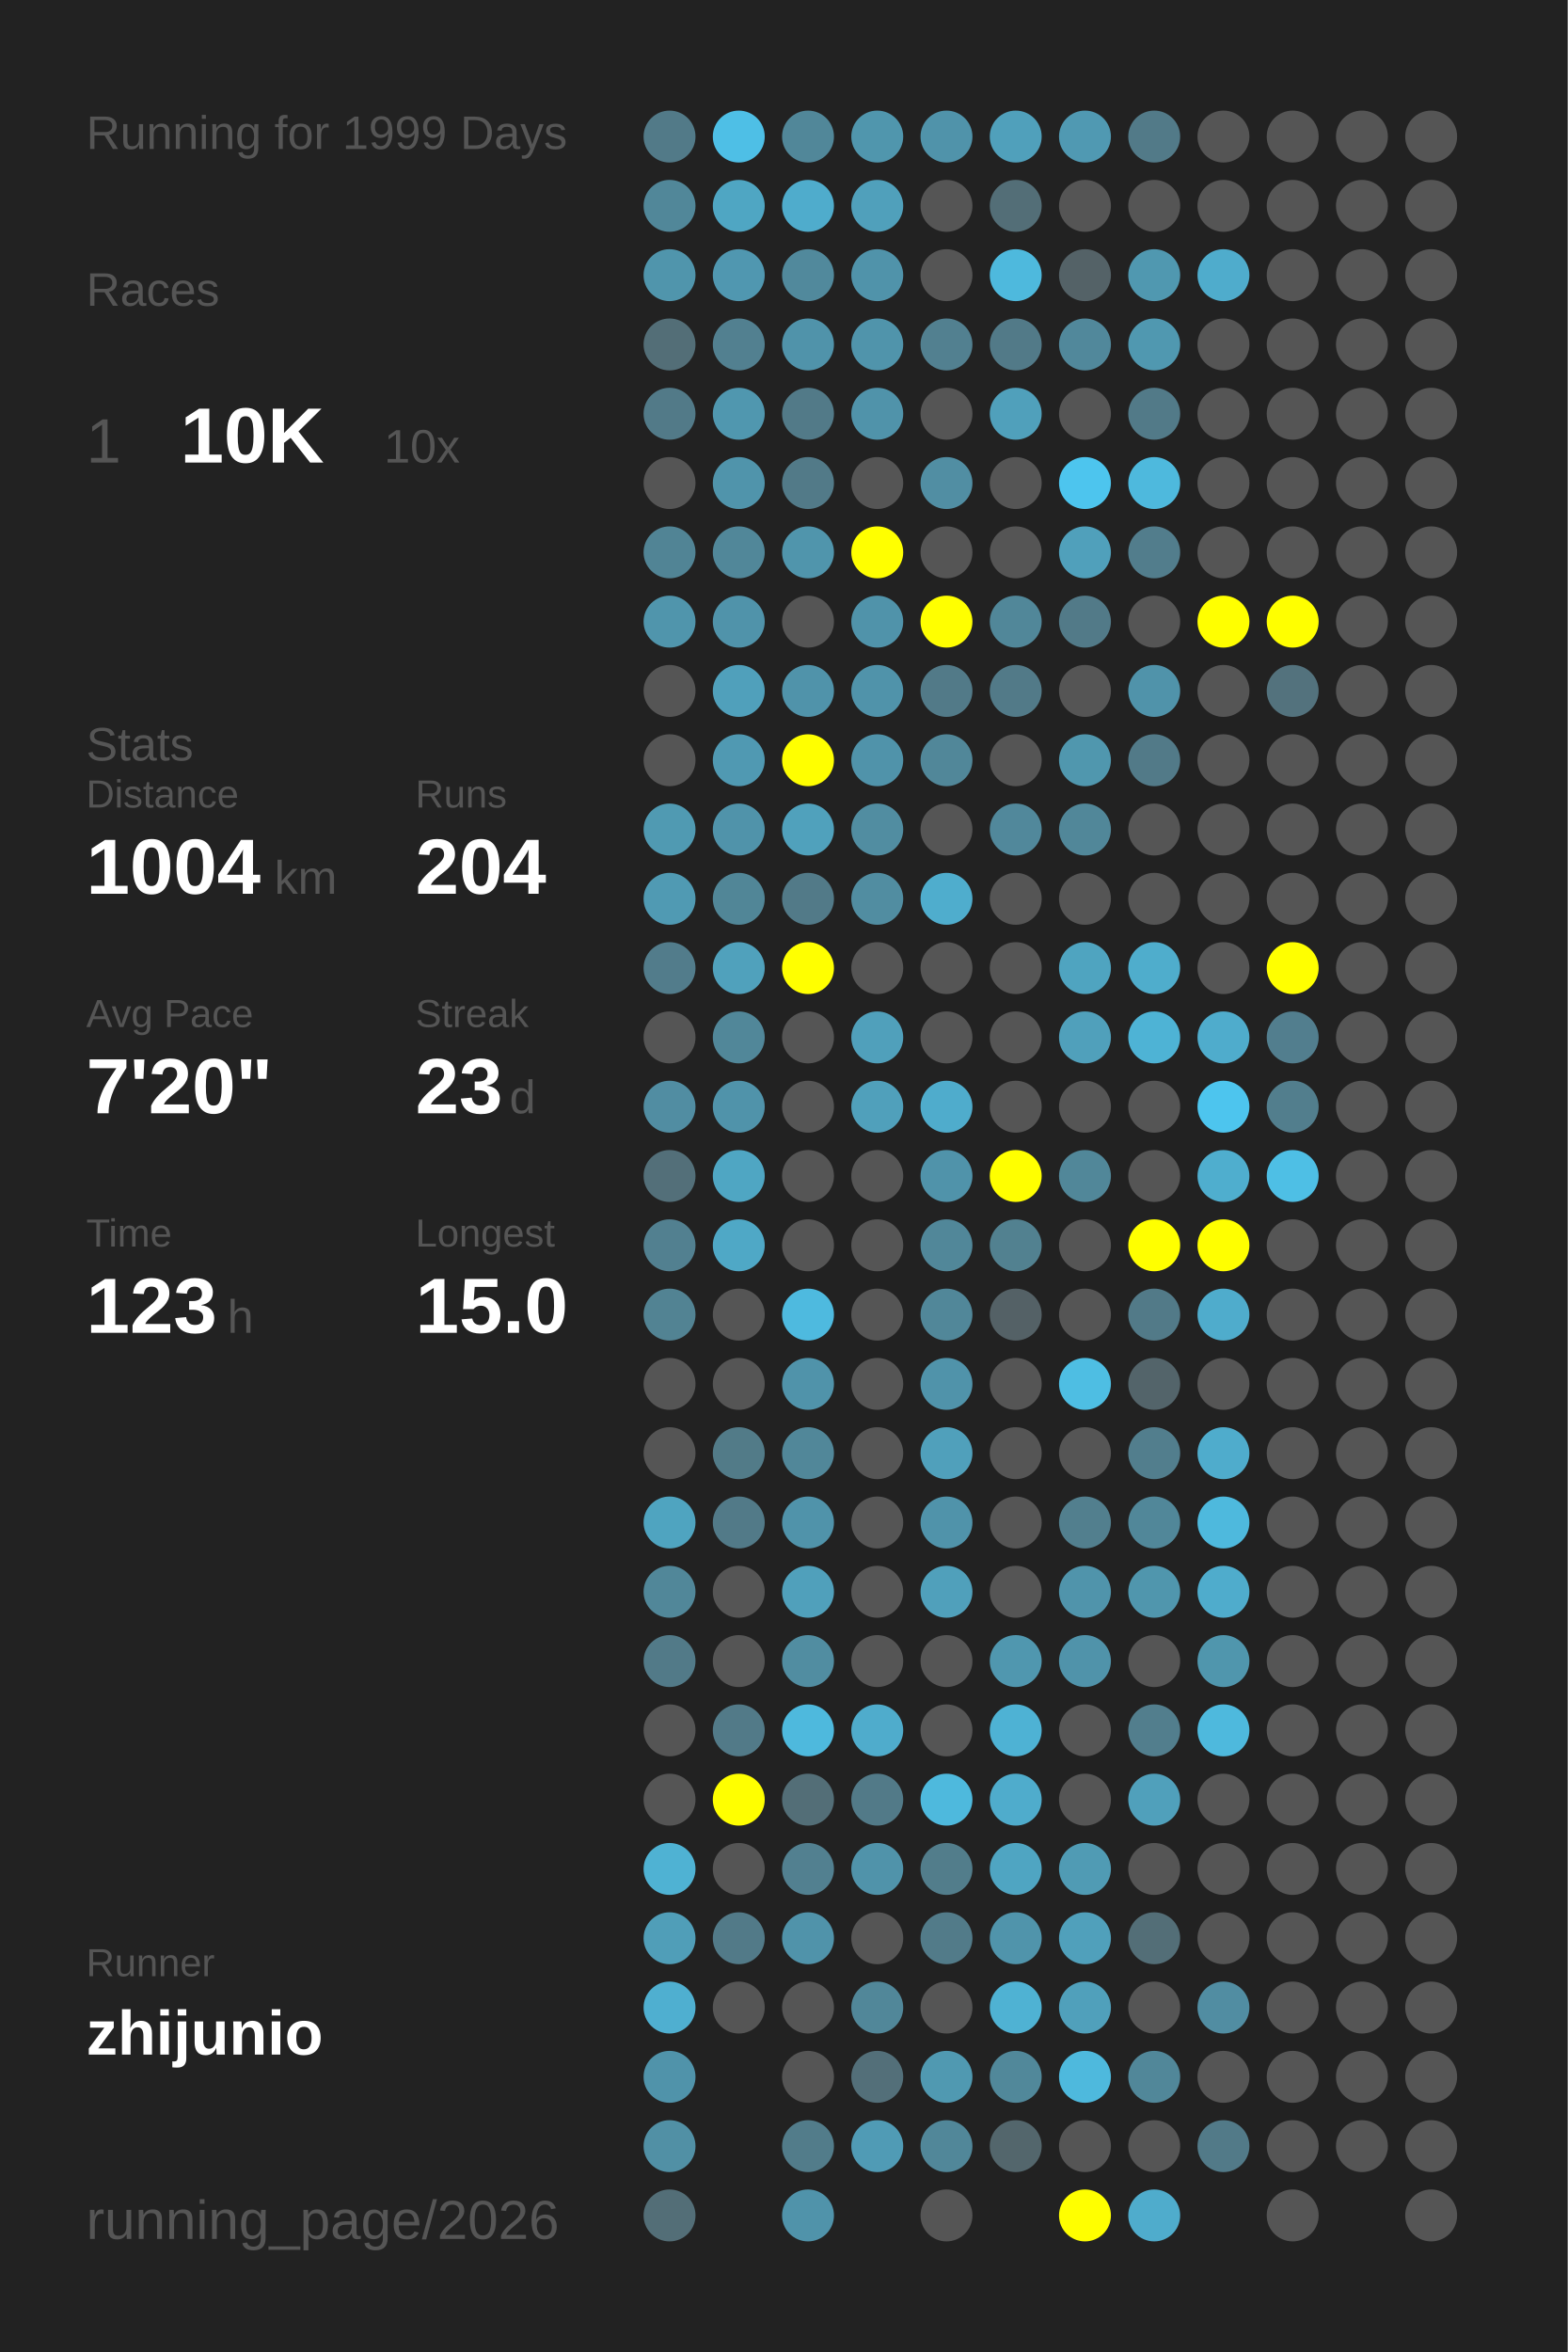
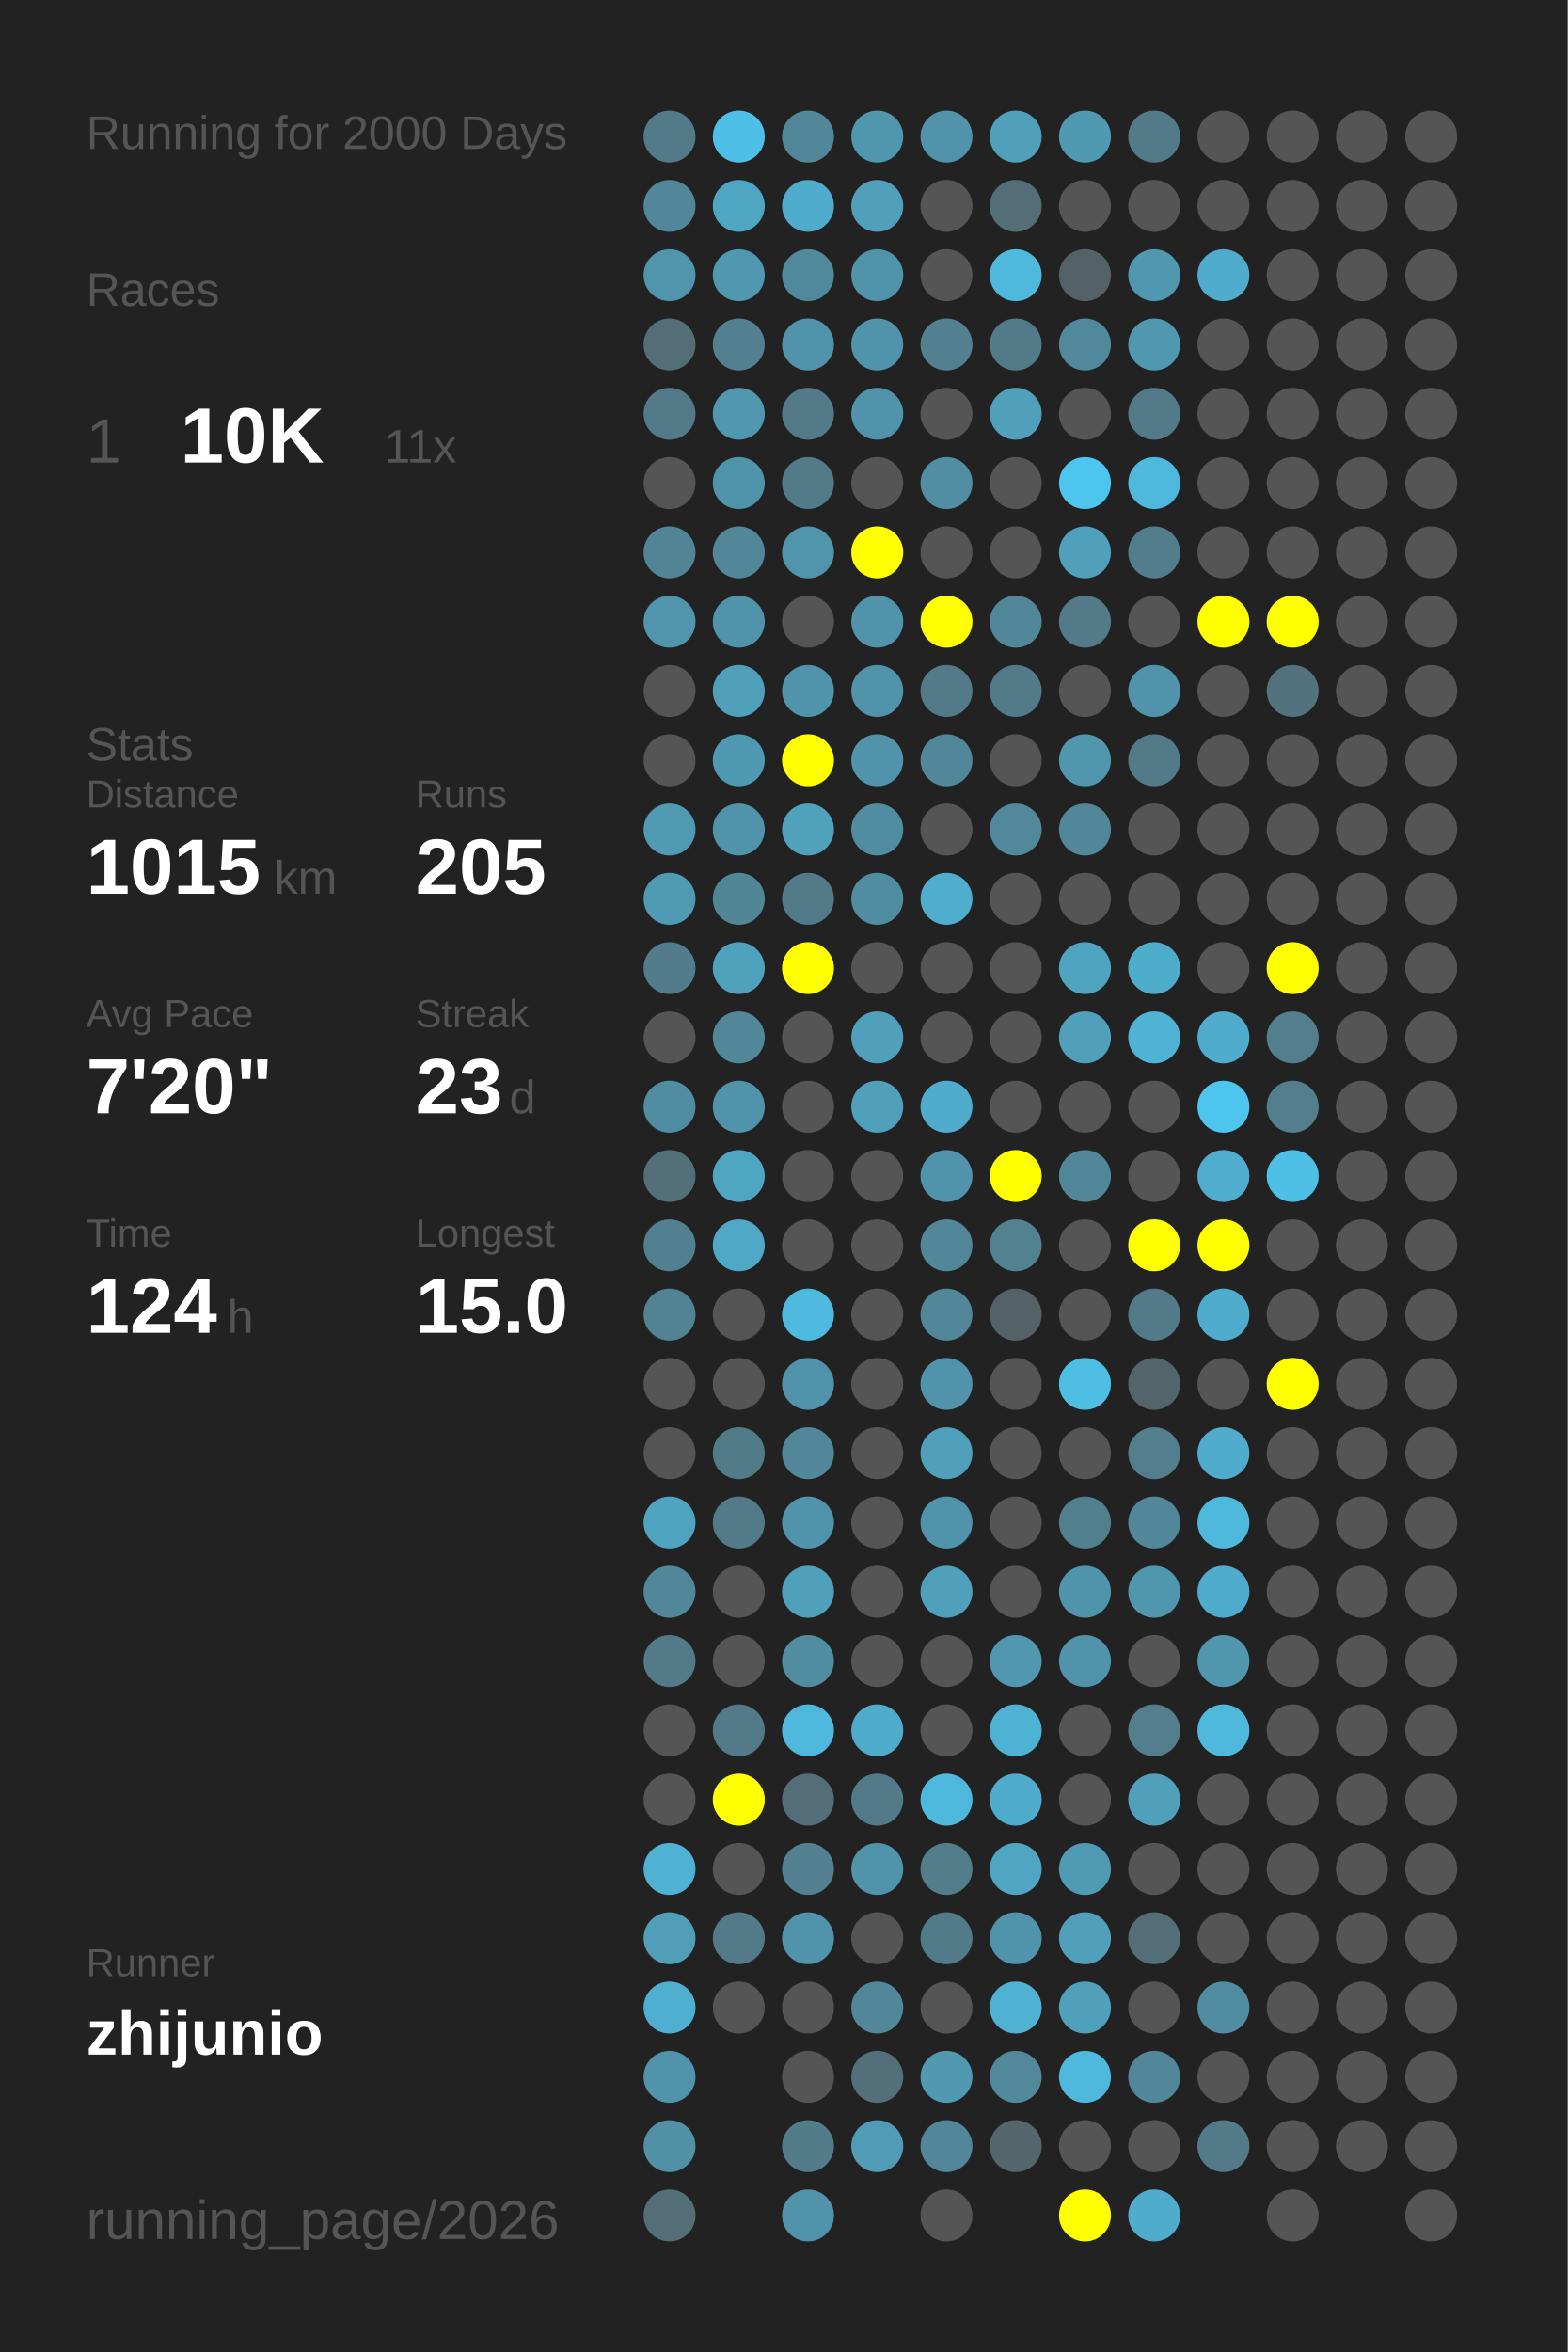
<svg xmlns="http://www.w3.org/2000/svg" baseProfile="full" height="300mm" version="1.1" viewBox="0,0,200,300" width="200mm">
  <defs />
  <rect fill="#222222" height="300" width="200" x="0" y="0" />
-   <text fill="#555555" style="font-size:6px; font-family:Arial;" x="11" y="19">Running for 1999 Days</text>
+   <text fill="#555555" style="font-size:6px; font-family:Arial;" x="11" y="19">Running for 2000 Days</text>
  <text fill="#555555" style="font-size:6px; font-family:Arial;" x="11" y="39">Races</text>
  <text fill="#555555" style="font-size:8px; font-family:Arial;" x="11" y="59">1</text>
  <text fill="#FFFFFF" style="font-size:10px; font-family:Arial; font-weight:bold;" x="23" y="59">10K</text>
-   <text fill="#555555" style="font-size:6px; font-family:Arial;" x="49" y="59">10x</text>
+   <text fill="#555555" style="font-size:6px; font-family:Arial;" x="49" y="59">11x</text>
  <text fill="#555555" style="font-size:6px; font-family:Arial;" x="11" y="97">Stats</text>
  <text fill="#555555" style="font-size:5px; font-family:Arial;" x="11" y="103">Distance</text>
-   <text fill="#FFFFFF" style="font-size:10px; font-family:Arial; font-weight:bold;" x="11" y="114">1004</text>
+   <text fill="#FFFFFF" style="font-size:10px; font-family:Arial; font-weight:bold;" x="11" y="114">1015</text>
  <text fill="#555555" style="font-size:6px; font-family:Arial;" x="35" y="114">km</text>
  <text fill="#555555" style="font-size:5px; font-family:Arial;" x="53" y="103">Runs</text>
-   <text fill="#FFFFFF" style="font-size:10px; font-family:Arial; font-weight:bold;" x="53" y="114">204</text>
+   <text fill="#FFFFFF" style="font-size:10px; font-family:Arial; font-weight:bold;" x="53" y="114">205</text>
  <text fill="#555555" style="font-size:5px; font-family:Arial;" x="11" y="131">Avg Pace</text>
  <text fill="#FFFFFF" style="font-size:10px; font-family:Arial; font-weight:bold;" x="11" y="142">7'20"</text>
  <text fill="#555555" style="font-size:5px; font-family:Arial;" x="53" y="131">Streak</text>
  <text fill="#FFFFFF" style="font-size:10px; font-family:Arial; font-weight:bold;" x="53" y="142">23</text>
  <text fill="#555555" style="font-size:6px; font-family:Arial;" x="65" y="142">d</text>
  <text fill="#555555" style="font-size:5px; font-family:Arial;" x="11" y="159">Time</text>
-   <text fill="#FFFFFF" style="font-size:10px; font-family:Arial; font-weight:bold;" x="11" y="170">123</text>
+   <text fill="#FFFFFF" style="font-size:10px; font-family:Arial; font-weight:bold;" x="11" y="170">124</text>
  <text fill="#555555" style="font-size:6px; font-family:Arial;" x="29" y="170">h</text>
  <text fill="#555555" style="font-size:5px; font-family:Arial;" x="53" y="159">Longest</text>
  <text fill="#FFFFFF" style="font-size:10px; font-family:Arial; font-weight:bold;" x="53" y="170">15.0</text>
  <text fill="#555555" style="font-size:5px; font-family:Arial;" x="11" y="252.065">Runner</text>
  <text fill="#FFFFFF" style="font-size:8px; font-family:Arial; font-weight:bold;" x="11" y="262.065">zhijunio</text>
  <text fill="#555555" style="font-size:7px; font-family:Arial;" x="11" y="285.581">running_page/2026</text>
  <circle cx="85.417" cy="17.419" fill="#527a88" r="3.312" />
  <circle cx="85.417" cy="26.258" fill="#518799" r="3.312" />
  <circle cx="85.417" cy="35.097" fill="#5095ac" r="3.312" />
  <circle cx="85.417" cy="43.935" fill="#536e77" r="3.312" />
  <circle cx="85.417" cy="52.774" fill="#527a88" r="3.312" />
  <circle cx="85.417" cy="61.613" fill="#555555" r="3.312" />
  <circle cx="85.417" cy="70.452" fill="#518495" r="3.312" />
  <circle cx="85.417" cy="79.29" fill="#5095ac" r="3.312" />
  <circle cx="85.417" cy="88.129" fill="#555555" r="3.312" />
  <circle cx="85.417" cy="96.968" fill="#555555" r="3.312" />
  <circle cx="85.417" cy="105.806" fill="#509ab2" r="3.312" />
  <circle cx="85.417" cy="114.645" fill="#509ab3" r="3.312" />
  <circle cx="85.417" cy="123.484" fill="#527c8b" r="3.312" />
  <circle cx="85.417" cy="132.323" fill="#555555" r="3.312" />
  <circle cx="85.417" cy="141.161" fill="#518da2" r="3.312" />
  <circle cx="85.417" cy="150" fill="#536f79" r="3.312" />
  <circle cx="85.417" cy="158.839" fill="#528090" r="3.312" />
  <circle cx="85.417" cy="167.677" fill="#528393" r="3.312" />
  <circle cx="85.417" cy="176.516" fill="#555555" r="3.312" />
  <circle cx="85.417" cy="185.355" fill="#555555" r="3.312" />
  <circle cx="85.417" cy="194.194" fill="#4fa4c0" r="3.312" />
  <circle cx="85.417" cy="203.032" fill="#518799" r="3.312" />
  <circle cx="85.417" cy="211.871" fill="#527a88" r="3.312" />
  <circle cx="85.417" cy="220.71" fill="#555555" r="3.312" />
  <circle cx="85.417" cy="229.548" fill="#555555" r="3.312" />
  <circle cx="85.417" cy="238.387" fill="#4fb2d3" r="3.312" />
  <circle cx="85.417" cy="247.226" fill="#509eb8" r="3.312" />
  <circle cx="85.417" cy="256.065" fill="#4fafd0" r="3.312" />
  <circle cx="85.417" cy="264.903" fill="#5093aa" r="3.312" />
  <circle cx="85.417" cy="273.742" fill="#5190a5" r="3.312" />
  <circle cx="85.417" cy="282.581" fill="#536e77" r="3.312" />
  <circle cx="94.25" cy="17.419" fill="#4ebfe6" r="3.312" />
  <circle cx="94.25" cy="26.258" fill="#4fa6c3" r="3.312" />
  <circle cx="94.25" cy="35.097" fill="#5097b0" r="3.312" />
  <circle cx="94.25" cy="43.935" fill="#528090" r="3.312" />
  <circle cx="94.25" cy="52.774" fill="#5097af" r="3.312" />
  <circle cx="94.25" cy="61.613" fill="#5094ab" r="3.312" />
  <circle cx="94.25" cy="70.452" fill="#518799" r="3.312" />
  <circle cx="94.25" cy="79.29" fill="#5093aa" r="3.312" />
  <circle cx="94.25" cy="88.129" fill="#50a0bb" r="3.312" />
  <circle cx="94.25" cy="96.968" fill="#5099b2" r="3.312" />
  <circle cx="94.25" cy="105.806" fill="#5093aa" r="3.312" />
  <circle cx="94.25" cy="114.645" fill="#518697" r="3.312" />
  <circle cx="94.25" cy="123.484" fill="#50a1bc" r="3.312" />
  <circle cx="94.25" cy="132.323" fill="#518799" r="3.312" />
  <circle cx="94.25" cy="141.161" fill="#5093aa" r="3.312" />
  <circle cx="94.25" cy="150" fill="#4fa6c3" r="3.312" />
  <circle cx="94.25" cy="158.839" fill="#4fa8c6" r="3.312" />
  <circle cx="94.25" cy="167.677" fill="#555555" r="3.312" />
  <circle cx="94.25" cy="176.516" fill="#555555" r="3.312" />
  <circle cx="94.25" cy="185.355" fill="#527b88" r="3.312" />
  <circle cx="94.25" cy="194.194" fill="#527a88" r="3.312" />
  <circle cx="94.25" cy="203.032" fill="#555555" r="3.312" />
  <circle cx="94.25" cy="211.871" fill="#555555" r="3.312" />
  <circle cx="94.25" cy="220.71" fill="#527a88" r="3.312" />
  <circle cx="94.25" cy="229.548" fill="#FFFF00" r="3.312" />
  <circle cx="94.25" cy="238.387" fill="#555555" r="3.312" />
  <circle cx="94.25" cy="247.226" fill="#527a88" r="3.312" />
  <circle cx="94.25" cy="256.065" fill="#555555" r="3.312" />
  <circle cx="103.083" cy="17.419" fill="#518799" r="3.312" />
  <circle cx="103.083" cy="26.258" fill="#4faccc" r="3.312" />
  <circle cx="103.083" cy="35.097" fill="#51899c" r="3.312" />
  <circle cx="103.083" cy="43.935" fill="#5093aa" r="3.312" />
  <circle cx="103.083" cy="52.774" fill="#527a88" r="3.312" />
  <circle cx="103.083" cy="61.613" fill="#527a88" r="3.312" />
  <circle cx="103.083" cy="70.452" fill="#5095ac" r="3.312" />
  <circle cx="103.083" cy="79.29" fill="#555555" r="3.312" />
  <circle cx="103.083" cy="88.129" fill="#5093aa" r="3.312" />
  <circle cx="103.083" cy="96.968" fill="#FFFF00" r="3.312" />
  <circle cx="103.083" cy="105.806" fill="#50a1bc" r="3.312" />
  <circle cx="103.083" cy="114.645" fill="#527a88" r="3.312" />
  <circle cx="103.083" cy="123.484" fill="#FFFF00" r="3.312" />
  <circle cx="103.083" cy="132.323" fill="#555555" r="3.312" />
  <circle cx="103.083" cy="141.161" fill="#555555" r="3.312" />
  <circle cx="103.083" cy="150" fill="#555555" r="3.312" />
  <circle cx="103.083" cy="158.839" fill="#555555" r="3.312" />
  <circle cx="103.083" cy="167.677" fill="#4ebadf" r="3.312" />
  <circle cx="103.083" cy="176.516" fill="#5093aa" r="3.312" />
  <circle cx="103.083" cy="185.355" fill="#518799" r="3.312" />
  <circle cx="103.083" cy="194.194" fill="#5093aa" r="3.312" />
  <circle cx="103.083" cy="203.032" fill="#50a0bb" r="3.312" />
  <circle cx="103.083" cy="211.871" fill="#518da1" r="3.312" />
  <circle cx="103.083" cy="220.71" fill="#4eb9dd" r="3.312" />
  <circle cx="103.083" cy="229.548" fill="#536e77" r="3.312" />
  <circle cx="103.083" cy="238.387" fill="#528090" r="3.312" />
  <circle cx="103.083" cy="247.226" fill="#5093aa" r="3.312" />
  <circle cx="103.083" cy="256.065" fill="#555555" r="3.312" />
  <circle cx="103.083" cy="264.903" fill="#555555" r="3.312" />
  <circle cx="103.083" cy="273.742" fill="#527c8a" r="3.312" />
  <circle cx="103.083" cy="282.581" fill="#5093aa" r="3.312" />
  <circle cx="111.917" cy="17.419" fill="#5096ad" r="3.312" />
  <circle cx="111.917" cy="26.258" fill="#50a0bb" r="3.312" />
  <circle cx="111.917" cy="35.097" fill="#5093aa" r="3.312" />
  <circle cx="111.917" cy="43.935" fill="#5094ab" r="3.312" />
  <circle cx="111.917" cy="52.774" fill="#5093aa" r="3.312" />
  <circle cx="111.917" cy="61.613" fill="#555555" r="3.312" />
  <circle cx="111.917" cy="70.452" fill="#FFFF00" r="3.312" />
  <circle cx="111.917" cy="79.29" fill="#5093aa" r="3.312" />
  <circle cx="111.917" cy="88.129" fill="#5093aa" r="3.312" />
  <circle cx="111.917" cy="96.968" fill="#5093aa" r="3.312" />
  <circle cx="111.917" cy="105.806" fill="#518da1" r="3.312" />
  <circle cx="111.917" cy="114.645" fill="#518da1" r="3.312" />
  <circle cx="111.917" cy="123.484" fill="#555555" r="3.312" />
  <circle cx="111.917" cy="132.323" fill="#50a0bb" r="3.312" />
  <circle cx="111.917" cy="141.161" fill="#50a0bb" r="3.312" />
  <circle cx="111.917" cy="150" fill="#555555" r="3.312" />
  <circle cx="111.917" cy="158.839" fill="#555555" r="3.312" />
  <circle cx="111.917" cy="167.677" fill="#555555" r="3.312" />
  <circle cx="111.917" cy="176.516" fill="#555555" r="3.312" />
  <circle cx="111.917" cy="185.355" fill="#555555" r="3.312" />
  <circle cx="111.917" cy="194.194" fill="#555555" r="3.312" />
  <circle cx="111.917" cy="203.032" fill="#555555" r="3.312" />
  <circle cx="111.917" cy="211.871" fill="#555555" r="3.312" />
  <circle cx="111.917" cy="220.71" fill="#4faccc" r="3.312" />
  <circle cx="111.917" cy="229.548" fill="#527a88" r="3.312" />
  <circle cx="111.917" cy="238.387" fill="#5093aa" r="3.312" />
  <circle cx="111.917" cy="247.226" fill="#555555" r="3.312" />
  <circle cx="111.917" cy="256.065" fill="#518799" r="3.312" />
  <circle cx="111.917" cy="264.903" fill="#536f79" r="3.312" />
  <circle cx="111.917" cy="273.742" fill="#509bb5" r="3.312" />
  <circle cx="120.75" cy="17.419" fill="#5093aa" r="3.312" />
  <circle cx="120.75" cy="26.258" fill="#555555" r="3.312" />
  <circle cx="120.75" cy="35.097" fill="#555555" r="3.312" />
  <circle cx="120.75" cy="43.935" fill="#528090" r="3.312" />
  <circle cx="120.75" cy="52.774" fill="#555555" r="3.312" />
  <circle cx="120.75" cy="61.613" fill="#518ea3" r="3.312" />
  <circle cx="120.75" cy="70.452" fill="#555555" r="3.312" />
  <circle cx="120.75" cy="79.29" fill="#FFFF00" r="3.312" />
  <circle cx="120.75" cy="88.129" fill="#527a88" r="3.312" />
  <circle cx="120.75" cy="96.968" fill="#518799" r="3.312" />
  <circle cx="120.75" cy="105.806" fill="#555555" r="3.312" />
  <circle cx="120.75" cy="114.645" fill="#4fadcd" r="3.312" />
  <circle cx="120.75" cy="123.484" fill="#555555" r="3.312" />
  <circle cx="120.75" cy="132.323" fill="#555555" r="3.312" />
  <circle cx="120.75" cy="141.161" fill="#4faccc" r="3.312" />
  <circle cx="120.75" cy="150" fill="#5093aa" r="3.312" />
  <circle cx="120.75" cy="158.839" fill="#518799" r="3.312" />
  <circle cx="120.75" cy="167.677" fill="#518799" r="3.312" />
  <circle cx="120.75" cy="176.516" fill="#5093aa" r="3.312" />
  <circle cx="120.75" cy="185.355" fill="#50a0bb" r="3.312" />
  <circle cx="120.75" cy="194.194" fill="#5093aa" r="3.312" />
  <circle cx="120.75" cy="203.032" fill="#50a0bb" r="3.312" />
  <circle cx="120.75" cy="211.871" fill="#555555" r="3.312" />
  <circle cx="120.75" cy="220.71" fill="#555555" r="3.312" />
  <circle cx="120.75" cy="229.548" fill="#4eb9dd" r="3.312" />
  <circle cx="120.75" cy="238.387" fill="#527d8b" r="3.312" />
  <circle cx="120.75" cy="247.226" fill="#527b89" r="3.312" />
  <circle cx="120.75" cy="256.065" fill="#555555" r="3.312" />
  <circle cx="120.75" cy="264.903" fill="#5099b1" r="3.312" />
  <circle cx="120.75" cy="273.742" fill="#518799" r="3.312" />
  <circle cx="120.75" cy="282.581" fill="#555555" r="3.312" />
  <circle cx="129.583" cy="17.419" fill="#50a0bb" r="3.312" />
  <circle cx="129.583" cy="26.258" fill="#536e77" r="3.312" />
  <circle cx="129.583" cy="35.097" fill="#4eb9dd" r="3.312" />
  <circle cx="129.583" cy="43.935" fill="#527a88" r="3.312" />
  <circle cx="129.583" cy="52.774" fill="#50a0bb" r="3.312" />
  <circle cx="129.583" cy="61.613" fill="#555555" r="3.312" />
  <circle cx="129.583" cy="70.452" fill="#555555" r="3.312" />
  <circle cx="129.583" cy="79.29" fill="#518799" r="3.312" />
  <circle cx="129.583" cy="88.129" fill="#527a88" r="3.312" />
  <circle cx="129.583" cy="96.968" fill="#555555" r="3.312" />
  <circle cx="129.583" cy="105.806" fill="#51889b" r="3.312" />
  <circle cx="129.583" cy="114.645" fill="#555555" r="3.312" />
  <circle cx="129.583" cy="123.484" fill="#555555" r="3.312" />
  <circle cx="129.583" cy="132.323" fill="#555555" r="3.312" />
  <circle cx="129.583" cy="141.161" fill="#555555" r="3.312" />
  <circle cx="129.583" cy="150" fill="#FFFF00" r="3.312" />
  <circle cx="129.583" cy="158.839" fill="#528190" r="3.312" />
  <circle cx="129.583" cy="167.677" fill="#546166" r="3.312" />
  <circle cx="129.583" cy="176.516" fill="#555555" r="3.312" />
  <circle cx="129.583" cy="185.355" fill="#555555" r="3.312" />
  <circle cx="129.583" cy="194.194" fill="#555555" r="3.312" />
  <circle cx="129.583" cy="203.032" fill="#555555" r="3.312" />
  <circle cx="129.583" cy="211.871" fill="#5097af" r="3.312" />
  <circle cx="129.583" cy="220.71" fill="#4eb2d4" r="3.312" />
  <circle cx="129.583" cy="229.548" fill="#4faccc" r="3.312" />
  <circle cx="129.583" cy="238.387" fill="#4fa5c2" r="3.312" />
  <circle cx="129.583" cy="247.226" fill="#5094ab" r="3.312" />
  <circle cx="129.583" cy="256.065" fill="#4fb2d3" r="3.312" />
  <circle cx="129.583" cy="264.903" fill="#51889a" r="3.312" />
  <circle cx="129.583" cy="273.742" fill="#53666c" r="3.312" />
  <circle cx="138.417" cy="17.419" fill="#5099b2" r="3.312" />
  <circle cx="138.417" cy="26.258" fill="#555555" r="3.312" />
  <circle cx="138.417" cy="35.097" fill="#546267" r="3.312" />
  <circle cx="138.417" cy="43.935" fill="#51889b" r="3.312" />
  <circle cx="138.417" cy="52.774" fill="#555555" r="3.312" />
  <circle cx="138.417" cy="61.613" fill="#4dc5ee" r="3.312" />
  <circle cx="138.417" cy="70.452" fill="#50a0bb" r="3.312" />
  <circle cx="138.417" cy="79.29" fill="#527a88" r="3.312" />
  <circle cx="138.417" cy="88.129" fill="#555555" r="3.312" />
  <circle cx="138.417" cy="96.968" fill="#5097ae" r="3.312" />
  <circle cx="138.417" cy="105.806" fill="#518799" r="3.312" />
  <circle cx="138.417" cy="114.645" fill="#555555" r="3.312" />
  <circle cx="138.417" cy="123.484" fill="#4fa4c0" r="3.312" />
  <circle cx="138.417" cy="132.323" fill="#50a0bb" r="3.312" />
  <circle cx="138.417" cy="141.161" fill="#555555" r="3.312" />
  <circle cx="138.417" cy="150" fill="#518799" r="3.312" />
  <circle cx="138.417" cy="158.839" fill="#555555" r="3.312" />
  <circle cx="138.417" cy="167.677" fill="#555555" r="3.312" />
  <circle cx="138.417" cy="176.516" fill="#4ebee3" r="3.312" />
  <circle cx="138.417" cy="185.355" fill="#555555" r="3.312" />
  <circle cx="138.417" cy="194.194" fill="#527f8e" r="3.312" />
  <circle cx="138.417" cy="203.032" fill="#5094ab" r="3.312" />
  <circle cx="138.417" cy="211.871" fill="#5093aa" r="3.312" />
  <circle cx="138.417" cy="220.71" fill="#555555" r="3.312" />
  <circle cx="138.417" cy="229.548" fill="#555555" r="3.312" />
  <circle cx="138.417" cy="238.387" fill="#509bb4" r="3.312" />
  <circle cx="138.417" cy="247.226" fill="#50a0bb" r="3.312" />
  <circle cx="138.417" cy="256.065" fill="#50a0bb" r="3.312" />
  <circle cx="138.417" cy="264.903" fill="#4eb9dd" r="3.312" />
  <circle cx="138.417" cy="273.742" fill="#555555" r="3.312" />
  <circle cx="138.417" cy="282.581" fill="#FFFF00" r="3.312" />
  <circle cx="147.25" cy="17.419" fill="#527a88" r="3.312" />
  <circle cx="147.25" cy="26.258" fill="#555555" r="3.312" />
  <circle cx="147.25" cy="35.097" fill="#5098b0" r="3.312" />
  <circle cx="147.25" cy="43.935" fill="#5098b0" r="3.312" />
  <circle cx="147.25" cy="52.774" fill="#527a88" r="3.312" />
  <circle cx="147.25" cy="61.613" fill="#4eb9dd" r="3.312" />
  <circle cx="147.25" cy="70.452" fill="#527d8c" r="3.312" />
  <circle cx="147.25" cy="79.29" fill="#555555" r="3.312" />
  <circle cx="147.25" cy="88.129" fill="#5093aa" r="3.312" />
  <circle cx="147.25" cy="96.968" fill="#527a88" r="3.312" />
  <circle cx="147.25" cy="105.806" fill="#555555" r="3.312" />
  <circle cx="147.25" cy="114.645" fill="#555555" r="3.312" />
  <circle cx="147.25" cy="123.484" fill="#4fadcc" r="3.312" />
  <circle cx="147.25" cy="132.323" fill="#4eb3d5" r="3.312" />
  <circle cx="147.25" cy="141.161" fill="#555555" r="3.312" />
  <circle cx="147.25" cy="150" fill="#555555" r="3.312" />
  <circle cx="147.25" cy="158.839" fill="#FFFF00" r="3.312" />
  <circle cx="147.25" cy="167.677" fill="#527a88" r="3.312" />
  <circle cx="147.25" cy="176.516" fill="#53646a" r="3.312" />
  <circle cx="147.25" cy="185.355" fill="#527e8d" r="3.312" />
  <circle cx="147.25" cy="194.194" fill="#518799" r="3.312" />
  <circle cx="147.25" cy="203.032" fill="#5096ad" r="3.312" />
  <circle cx="147.25" cy="211.871" fill="#555555" r="3.312" />
  <circle cx="147.25" cy="220.71" fill="#527e8d" r="3.312" />
  <circle cx="147.25" cy="229.548" fill="#50a0bb" r="3.312" />
  <circle cx="147.25" cy="238.387" fill="#555555" r="3.312" />
  <circle cx="147.25" cy="247.226" fill="#536e77" r="3.312" />
  <circle cx="147.25" cy="256.065" fill="#555555" r="3.312" />
  <circle cx="147.25" cy="264.903" fill="#518799" r="3.312" />
  <circle cx="147.25" cy="273.742" fill="#555555" r="3.312" />
  <circle cx="147.25" cy="282.581" fill="#4faccc" r="3.312" />
  <circle cx="156.083" cy="17.419" fill="#555555" r="3.312" />
  <circle cx="156.083" cy="26.258" fill="#555555" r="3.312" />
  <circle cx="156.083" cy="35.097" fill="#4faccc" r="3.312" />
  <circle cx="156.083" cy="43.935" fill="#555555" r="3.312" />
  <circle cx="156.083" cy="52.774" fill="#555555" r="3.312" />
  <circle cx="156.083" cy="61.613" fill="#555555" r="3.312" />
  <circle cx="156.083" cy="70.452" fill="#555555" r="3.312" />
  <circle cx="156.083" cy="79.29" fill="#FFFF00" r="3.312" />
  <circle cx="156.083" cy="88.129" fill="#555555" r="3.312" />
  <circle cx="156.083" cy="96.968" fill="#555555" r="3.312" />
  <circle cx="156.083" cy="105.806" fill="#555555" r="3.312" />
  <circle cx="156.083" cy="114.645" fill="#555555" r="3.312" />
  <circle cx="156.083" cy="123.484" fill="#555555" r="3.312" />
  <circle cx="156.083" cy="132.323" fill="#4faccc" r="3.312" />
  <circle cx="156.083" cy="141.161" fill="#4dc5ee" r="3.312" />
  <circle cx="156.083" cy="150" fill="#4faece" r="3.312" />
  <circle cx="156.083" cy="158.839" fill="#FFFF00" r="3.312" />
  <circle cx="156.083" cy="167.677" fill="#4faccc" r="3.312" />
  <circle cx="156.083" cy="176.516" fill="#555555" r="3.312" />
  <circle cx="156.083" cy="185.355" fill="#4faccc" r="3.312" />
  <circle cx="156.083" cy="194.194" fill="#4eb9dd" r="3.312" />
  <circle cx="156.083" cy="203.032" fill="#4faccc" r="3.312" />
  <circle cx="156.083" cy="211.871" fill="#5096ad" r="3.312" />
  <circle cx="156.083" cy="220.71" fill="#4eb9dd" r="3.312" />
  <circle cx="156.083" cy="229.548" fill="#555555" r="3.312" />
  <circle cx="156.083" cy="238.387" fill="#555555" r="3.312" />
  <circle cx="156.083" cy="247.226" fill="#555555" r="3.312" />
  <circle cx="156.083" cy="256.065" fill="#518da2" r="3.312" />
  <circle cx="156.083" cy="264.903" fill="#555555" r="3.312" />
  <circle cx="156.083" cy="273.742" fill="#527a88" r="3.312" />
  <circle cx="164.917" cy="17.419" fill="#555555" r="3.312" />
  <circle cx="164.917" cy="26.258" fill="#555555" r="3.312" />
  <circle cx="164.917" cy="35.097" fill="#555555" r="3.312" />
  <circle cx="164.917" cy="43.935" fill="#555555" r="3.312" />
  <circle cx="164.917" cy="52.774" fill="#555555" r="3.312" />
  <circle cx="164.917" cy="61.613" fill="#555555" r="3.312" />
  <circle cx="164.917" cy="70.452" fill="#555555" r="3.312" />
  <circle cx="164.917" cy="79.29" fill="#FFFF00" r="3.312" />
  <circle cx="164.917" cy="88.129" fill="#53727d" r="3.312" />
  <circle cx="164.917" cy="96.968" fill="#555555" r="3.312" />
  <circle cx="164.917" cy="105.806" fill="#555555" r="3.312" />
  <circle cx="164.917" cy="114.645" fill="#555555" r="3.312" />
  <circle cx="164.917" cy="123.484" fill="#FFFF00" r="3.312" />
  <circle cx="164.917" cy="132.323" fill="#527e8e" r="3.312" />
  <circle cx="164.917" cy="141.161" fill="#527e8d" r="3.312" />
  <circle cx="164.917" cy="150" fill="#4ebfe5" r="3.312" />
  <circle cx="164.917" cy="158.839" fill="#555555" r="3.312" />
  <circle cx="164.917" cy="167.677" fill="#555555" r="3.312" />
-   <circle cx="164.917" cy="176.516" fill="#555555" r="3.312" />
+   <circle cx="164.917" cy="176.516" fill="#FFFF00" r="3.312" />
  <circle cx="164.917" cy="185.355" fill="#555555" r="3.312" />
  <circle cx="164.917" cy="194.194" fill="#555555" r="3.312" />
  <circle cx="164.917" cy="203.032" fill="#555555" r="3.312" />
  <circle cx="164.917" cy="211.871" fill="#555555" r="3.312" />
  <circle cx="164.917" cy="220.71" fill="#555555" r="3.312" />
  <circle cx="164.917" cy="229.548" fill="#555555" r="3.312" />
  <circle cx="164.917" cy="238.387" fill="#555555" r="3.312" />
  <circle cx="164.917" cy="247.226" fill="#555555" r="3.312" />
  <circle cx="164.917" cy="256.065" fill="#555555" r="3.312" />
  <circle cx="164.917" cy="264.903" fill="#555555" r="3.312" />
  <circle cx="164.917" cy="273.742" fill="#555555" r="3.312" />
  <circle cx="164.917" cy="282.581" fill="#555555" r="3.312" />
  <circle cx="173.75" cy="17.419" fill="#555555" r="3.312" />
  <circle cx="173.75" cy="26.258" fill="#555555" r="3.312" />
  <circle cx="173.75" cy="35.097" fill="#555555" r="3.312" />
  <circle cx="173.75" cy="43.935" fill="#555555" r="3.312" />
  <circle cx="173.75" cy="52.774" fill="#555555" r="3.312" />
  <circle cx="173.75" cy="61.613" fill="#555555" r="3.312" />
  <circle cx="173.75" cy="70.452" fill="#555555" r="3.312" />
  <circle cx="173.75" cy="79.29" fill="#555555" r="3.312" />
  <circle cx="173.75" cy="88.129" fill="#555555" r="3.312" />
  <circle cx="173.75" cy="96.968" fill="#555555" r="3.312" />
  <circle cx="173.75" cy="105.806" fill="#555555" r="3.312" />
  <circle cx="173.75" cy="114.645" fill="#555555" r="3.312" />
  <circle cx="173.75" cy="123.484" fill="#555555" r="3.312" />
  <circle cx="173.75" cy="132.323" fill="#555555" r="3.312" />
  <circle cx="173.75" cy="141.161" fill="#555555" r="3.312" />
  <circle cx="173.75" cy="150" fill="#555555" r="3.312" />
  <circle cx="173.75" cy="158.839" fill="#555555" r="3.312" />
  <circle cx="173.75" cy="167.677" fill="#555555" r="3.312" />
  <circle cx="173.75" cy="176.516" fill="#555555" r="3.312" />
  <circle cx="173.75" cy="185.355" fill="#555555" r="3.312" />
  <circle cx="173.75" cy="194.194" fill="#555555" r="3.312" />
  <circle cx="173.75" cy="203.032" fill="#555555" r="3.312" />
  <circle cx="173.75" cy="211.871" fill="#555555" r="3.312" />
  <circle cx="173.75" cy="220.71" fill="#555555" r="3.312" />
  <circle cx="173.75" cy="229.548" fill="#555555" r="3.312" />
  <circle cx="173.75" cy="238.387" fill="#555555" r="3.312" />
  <circle cx="173.75" cy="247.226" fill="#555555" r="3.312" />
  <circle cx="173.75" cy="256.065" fill="#555555" r="3.312" />
  <circle cx="173.75" cy="264.903" fill="#555555" r="3.312" />
  <circle cx="173.75" cy="273.742" fill="#555555" r="3.312" />
  <circle cx="182.583" cy="17.419" fill="#555555" r="3.312" />
  <circle cx="182.583" cy="26.258" fill="#555555" r="3.312" />
  <circle cx="182.583" cy="35.097" fill="#555555" r="3.312" />
  <circle cx="182.583" cy="43.935" fill="#555555" r="3.312" />
  <circle cx="182.583" cy="52.774" fill="#555555" r="3.312" />
  <circle cx="182.583" cy="61.613" fill="#555555" r="3.312" />
  <circle cx="182.583" cy="70.452" fill="#555555" r="3.312" />
  <circle cx="182.583" cy="79.29" fill="#555555" r="3.312" />
  <circle cx="182.583" cy="88.129" fill="#555555" r="3.312" />
  <circle cx="182.583" cy="96.968" fill="#555555" r="3.312" />
  <circle cx="182.583" cy="105.806" fill="#555555" r="3.312" />
  <circle cx="182.583" cy="114.645" fill="#555555" r="3.312" />
  <circle cx="182.583" cy="123.484" fill="#555555" r="3.312" />
  <circle cx="182.583" cy="132.323" fill="#555555" r="3.312" />
  <circle cx="182.583" cy="141.161" fill="#555555" r="3.312" />
  <circle cx="182.583" cy="150" fill="#555555" r="3.312" />
  <circle cx="182.583" cy="158.839" fill="#555555" r="3.312" />
  <circle cx="182.583" cy="167.677" fill="#555555" r="3.312" />
  <circle cx="182.583" cy="176.516" fill="#555555" r="3.312" />
  <circle cx="182.583" cy="185.355" fill="#555555" r="3.312" />
  <circle cx="182.583" cy="194.194" fill="#555555" r="3.312" />
  <circle cx="182.583" cy="203.032" fill="#555555" r="3.312" />
  <circle cx="182.583" cy="211.871" fill="#555555" r="3.312" />
  <circle cx="182.583" cy="220.71" fill="#555555" r="3.312" />
  <circle cx="182.583" cy="229.548" fill="#555555" r="3.312" />
  <circle cx="182.583" cy="238.387" fill="#555555" r="3.312" />
  <circle cx="182.583" cy="247.226" fill="#555555" r="3.312" />
  <circle cx="182.583" cy="256.065" fill="#555555" r="3.312" />
  <circle cx="182.583" cy="264.903" fill="#555555" r="3.312" />
  <circle cx="182.583" cy="273.742" fill="#555555" r="3.312" />
  <circle cx="182.583" cy="282.581" fill="#555555" r="3.312" />
</svg>
